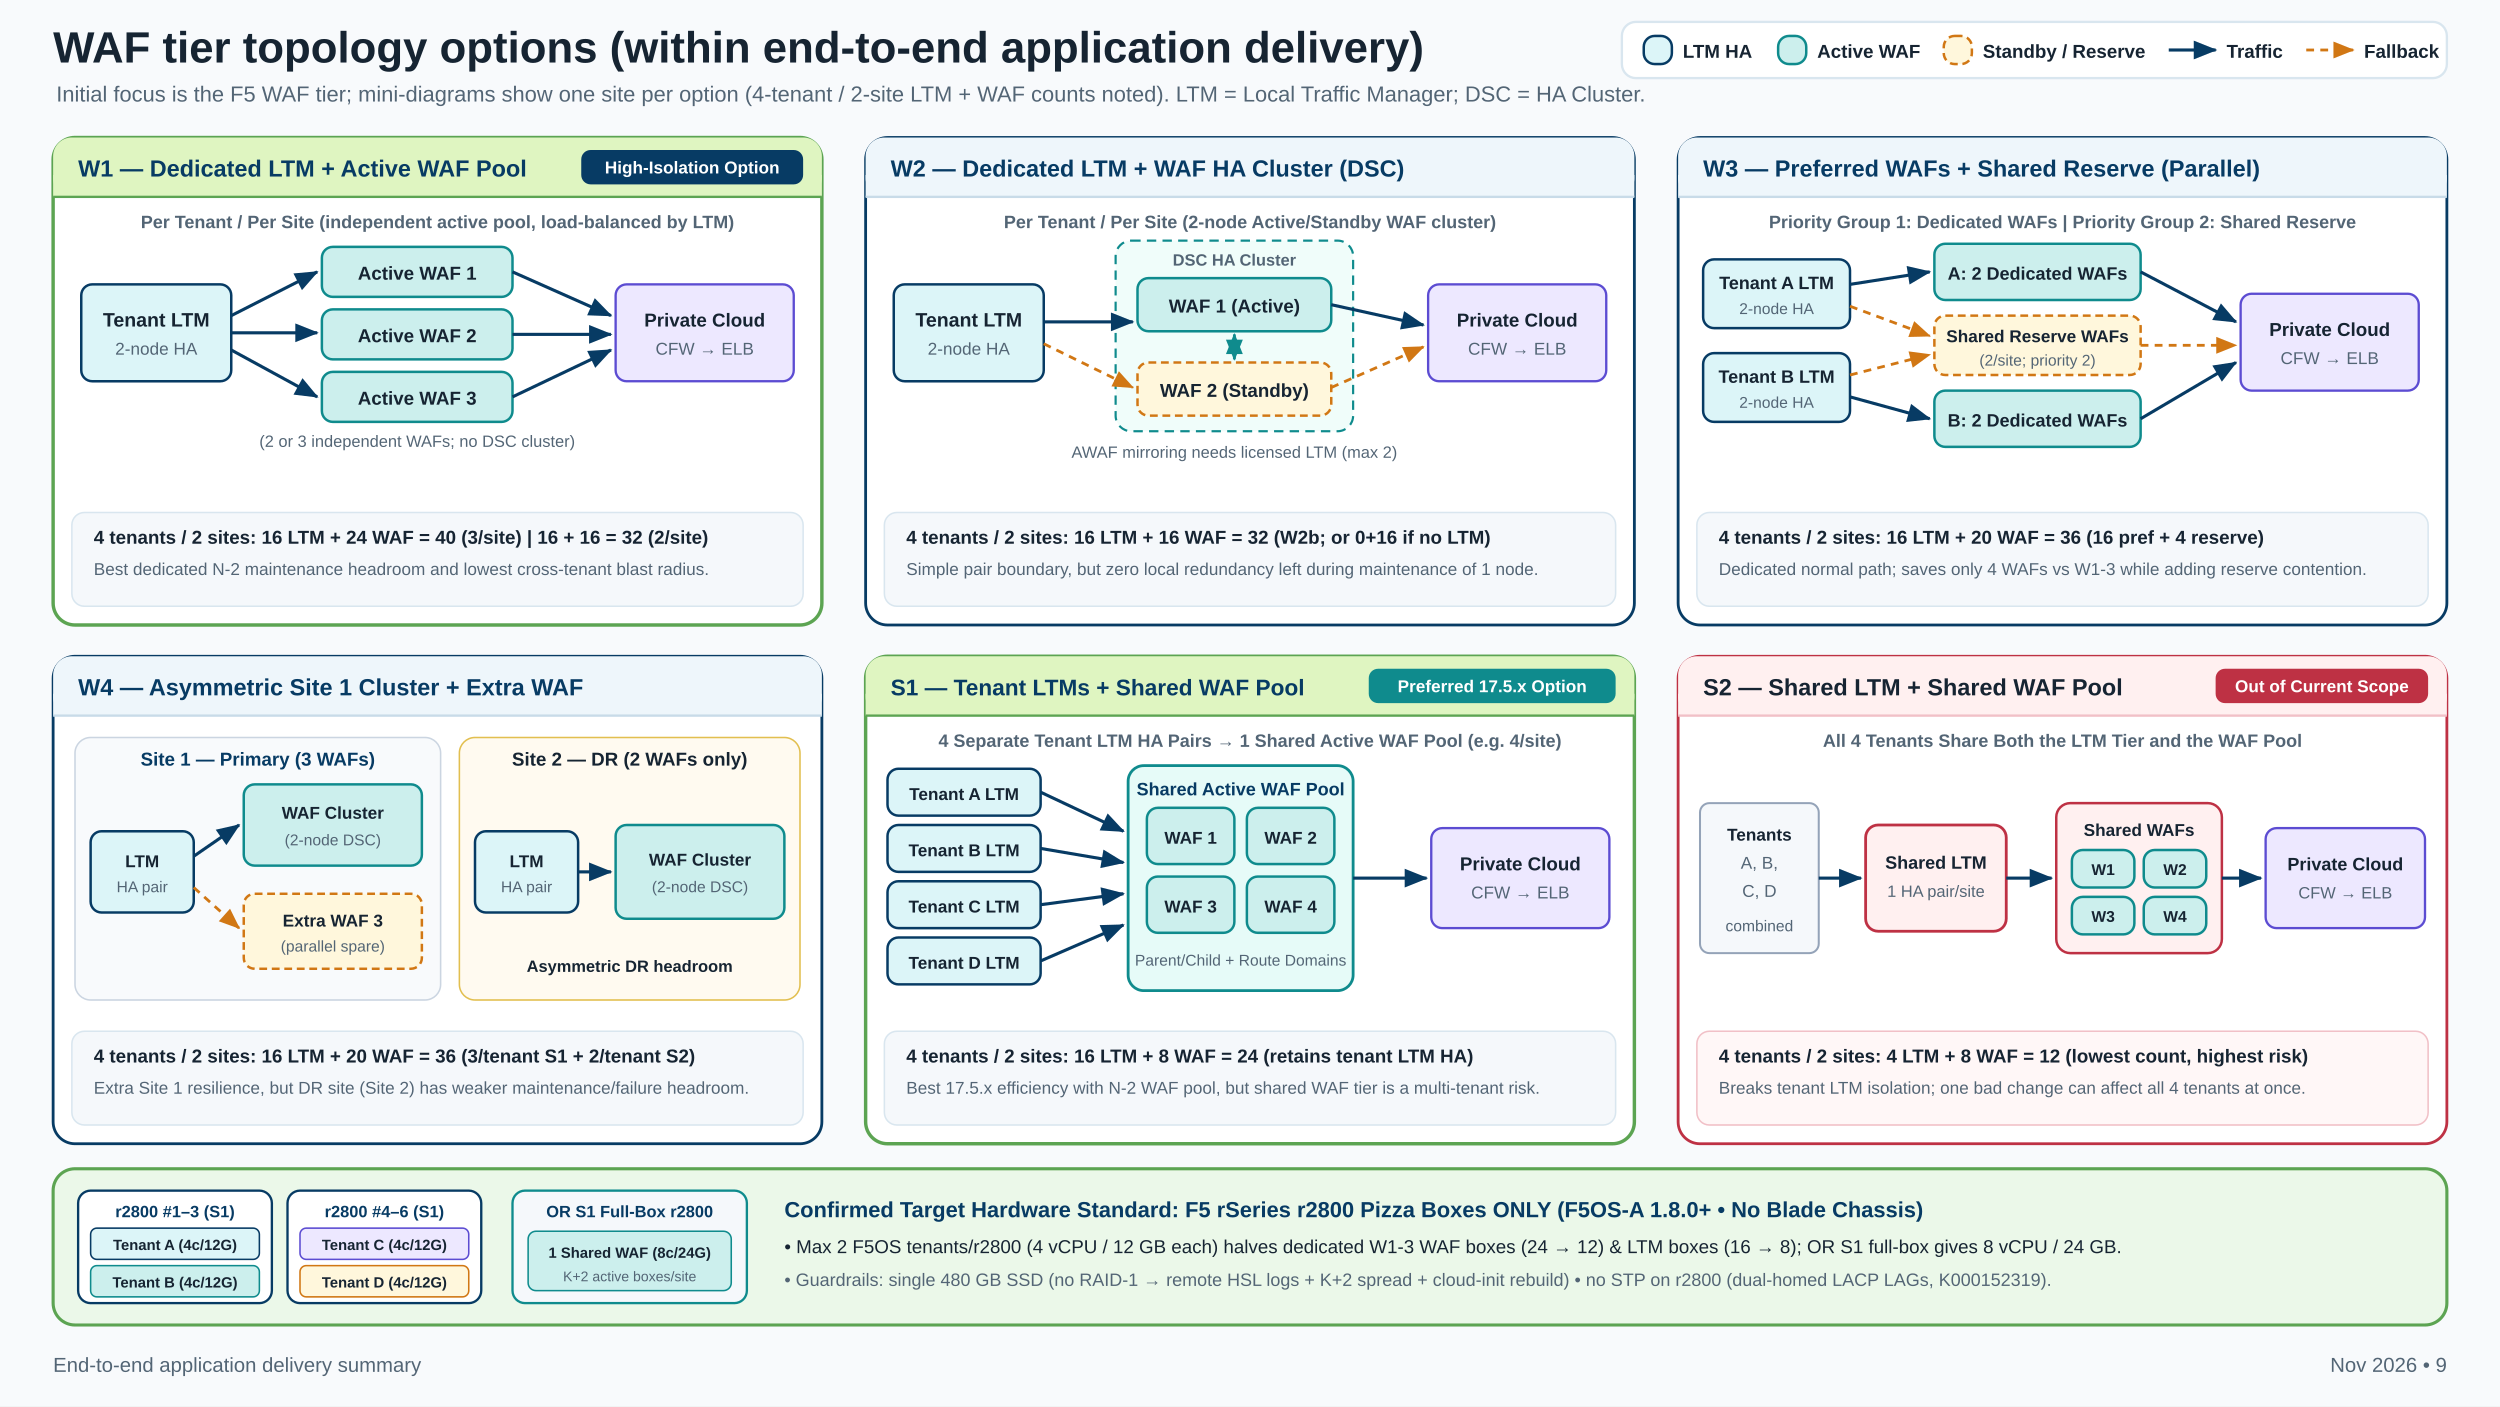
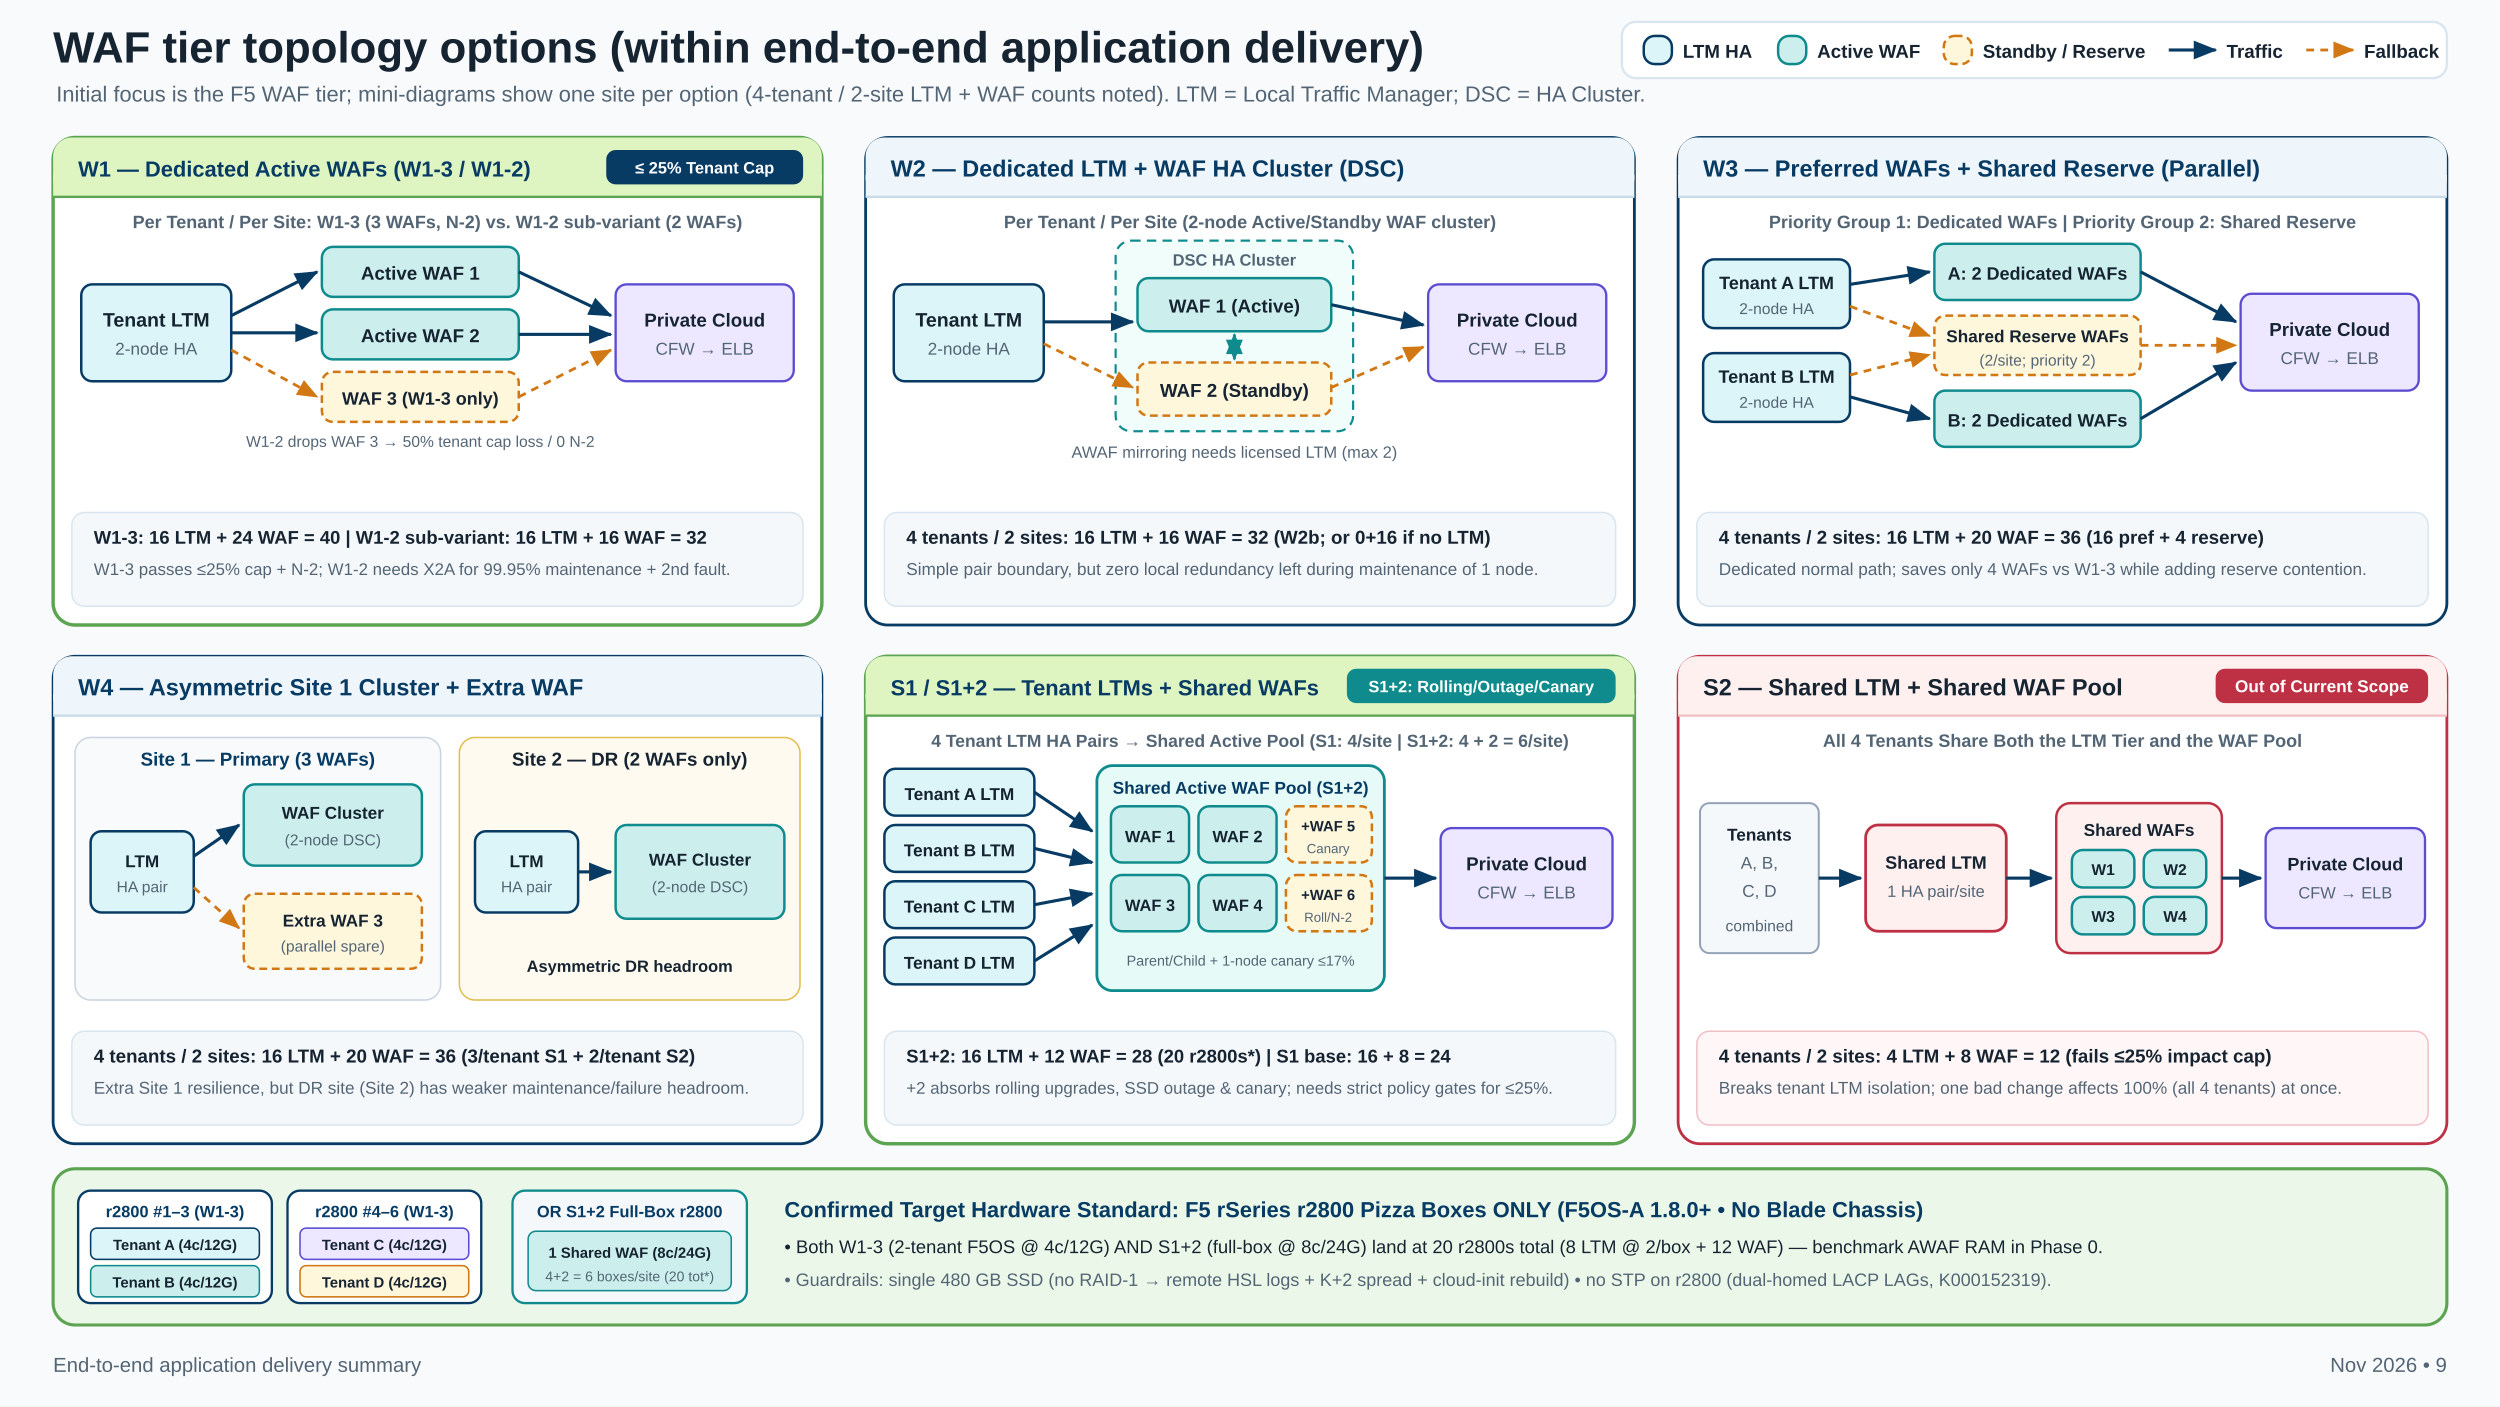
<svg xmlns="http://www.w3.org/2000/svg" width="1600" height="900" viewBox="0 0 1600 900">
  <defs>
    <marker id="arr" markerWidth="8" markerHeight="8" refX="7" refY="3" orient="auto">
      <path d="M0,0 L0,6 L7.5,3 z" fill="#073b64" />
    </marker>
    <marker id="arrT" markerWidth="8" markerHeight="8" refX="7" refY="3" orient="auto">
      <path d="M0,0 L0,6 L7.5,3 z" fill="#0f8b8d" />
    </marker>
    <marker id="arrTS" markerWidth="8" markerHeight="8" refX="0.5" refY="3" orient="auto">
      <path d="M7.5,0 L7.5,6 L0,3 z" fill="#0f8b8d" />
    </marker>
    <marker id="arrO" markerWidth="8" markerHeight="8" refX="7" refY="3" orient="auto">
      <path d="M0,0 L0,6 L7.5,3 z" fill="#d17714" />
    </marker>
    <style>
    .t{font-family:Liberation Sans,Arial,sans-serif;fill:#162432}
    .sub{font-family:Liberation Sans,Arial,sans-serif;fill:#536575}
    .h{font-family:Liberation Sans,Arial,sans-serif;fill:#ffffff;font-weight:bold}
    .hd{font-family:Liberation Sans,Arial,sans-serif;fill:#073b64;font-weight:bold}
    .ltm{fill:#dcf5f8;stroke:#073b64;stroke-width:1.6;rx:7}
    .waf{fill:#ccefed;stroke:#0f8b8d;stroke-width:1.6;rx:7}
    .res{fill:#fff7dc;stroke:#d17714;stroke-width:1.6;stroke-dasharray:5 3;rx:7}
    .cfw{fill:#ede8ff;stroke:#5c4cd2;stroke-width:1.5;rx:7}
    .ten{fill:#f5f8fb;stroke:#94a3b8;stroke-width:1.3;rx:6}
    .fl{stroke:#073b64;stroke-width:2.0;fill:none;marker-end:url(#arr)}
    .flO{stroke:#d17714;stroke-width:1.8;fill:none;stroke-dasharray:5 4;marker-end:url(#arrO)}
    .sy{stroke:#0f8b8d;stroke-width:1.8;fill:none;stroke-dasharray:4 3;marker-start:url(#arrTS);marker-end:url(#arrT)}
  </style>
  </defs>
  <rect width="1600" height="900" fill="#f8fafc" />
  <text x="34" y="40" class="t" font-size="28" font-weight="bold" fill="#073b64">WAF tier topology options (within end-to-end application delivery)</text>
  <text x="36" y="65" class="sub" font-size="14">Initial focus is the F5 WAF tier; mini-diagrams show one site per option (4-tenant / 2-site LTM + WAF counts noted). LTM = Local Traffic Manager; DSC = HA Cluster.</text>
  <rect x="1038" y="14" width="528" height="36" rx="9" fill="#ffffff" stroke="#d9e6ef" stroke-width="1.5" />
  <rect x="1052" y="23" width="18" height="18" class="ltm" />
  <text x="1077" y="37" class="t" font-size="12" font-weight="bold">LTM HA</text>
  <rect x="1138" y="23" width="18" height="18" class="waf" />
  <text x="1163" y="37" class="t" font-size="12" font-weight="bold">Active WAF</text>
  <rect x="1244" y="23" width="18" height="18" class="res" />
  <text x="1269" y="37" class="t" font-size="12" font-weight="bold">Standby / Reserve</text>
  <line x1="1388" y1="32" x2="1418" y2="32" class="fl" />
  <text x="1425" y="37" class="t" font-size="12" font-weight="bold">Traffic</text>
  <line x1="1476" y1="32" x2="1506" y2="32" class="flO" />
  <text x="1513" y="37" class="t" font-size="12" font-weight="bold">Fallback</text>
  <rect x="34" y="88" width="492" height="312" rx="14" fill="#ffffff" stroke="#5ca452" stroke-width="2.2" />
  <rect x="34" y="88" width="492" height="38" rx="12" fill="#dff5c1" />
  <rect x="34" y="112" width="492" height="14" fill="#dff5c1" />
  <line x1="34" y1="126" x2="526" y2="126" stroke="#5ca452" stroke-width="1.5" />
-   <text x="50" y="113" class="hd" font-size="15">W1 — Dedicated LTM + Active WAF Pool</text>
-   <rect x="372" y="96" width="142" height="22" rx="6" fill="#073b64" />
-   <text x="443" y="111" text-anchor="middle" class="h" font-size="11">High-Isolation Option</text>
-   <text x="280" y="146" text-anchor="middle" class="sub" font-size="11.5" font-weight="bold">Per Tenant / Per Site (independent active pool, load-balanced by LTM)</text>
+   <text x="50" y="113" class="hd" font-size="14">W1 — Dedicated Active WAFs (W1-3 / W1-2)</text>
+   <rect x="388" y="96" width="126" height="22" rx="6" fill="#073b64" />
+   <text x="451" y="111" text-anchor="middle" class="h" font-size="10.5">≤ 25% Tenant Cap</text>
+   <text x="280" y="146" text-anchor="middle" class="sub" font-size="11.5" font-weight="bold">Per Tenant / Per Site: W1-3 (3 WAFs, N-2) vs. W1-2 sub-variant (2 WAFs)</text>
  <rect x="52" y="182" width="96" height="62" class="ltm" />
  <text x="100" y="209" text-anchor="middle" class="t" font-size="12.5" font-weight="bold">Tenant LTM</text>
  <text x="100" y="227" text-anchor="middle" class="sub" font-size="11">2-node HA</text>
-   <rect x="206" y="158" width="122" height="32" class="waf" />
-   <text x="267" y="179" text-anchor="middle" class="t" font-size="12" font-weight="bold">Active WAF 1</text>
-   <rect x="206" y="198" width="122" height="32" class="waf" />
-   <text x="267" y="219" text-anchor="middle" class="t" font-size="12" font-weight="bold">Active WAF 2</text>
-   <rect x="206" y="238" width="122" height="32" class="waf" />
-   <text x="267" y="259" text-anchor="middle" class="t" font-size="12" font-weight="bold">Active WAF 3</text>
-   <text x="267" y="286" text-anchor="middle" class="sub" font-size="10.5">(2 or 3 independent WAFs; no DSC cluster)</text>
+   <rect x="206" y="158" width="126" height="32" class="waf" />
+   <text x="269" y="179" text-anchor="middle" class="t" font-size="12" font-weight="bold">Active WAF 1</text>
+   <rect x="206" y="198" width="126" height="32" class="waf" />
+   <text x="269" y="219" text-anchor="middle" class="t" font-size="12" font-weight="bold">Active WAF 2</text>
+   <rect x="206" y="238" width="126" height="32" class="res" />
+   <text x="269" y="259" text-anchor="middle" class="t" font-size="11.5" font-weight="bold">WAF 3 (W1-3 only)</text>
+   <text x="269" y="286" text-anchor="middle" class="sub" font-size="10">W1-2 drops WAF 3 → 50% tenant cap loss / 0 N-2</text>
  <rect x="394" y="182" width="114" height="62" class="cfw" />
  <text x="451" y="209" text-anchor="middle" class="t" font-size="12" font-weight="bold">Private Cloud</text>
  <text x="451" y="227" text-anchor="middle" class="sub" font-size="11">CFW → ELB</text>
  <path d="M148 202 L203 174" class="fl" />
  <path d="M148 213 H203" class="fl" />
-   <path d="M148 224 L203 254" class="fl" />
-   <path d="M328 174 L391 202" class="fl" />
-   <path d="M328 214 H391" class="fl" />
-   <path d="M328 254 L391 224" class="fl" />
+   <path d="M148 224 L203 254" class="flO" />
+   <path d="M332 174 L391 202" class="fl" />
+   <path d="M332 214 H391" class="fl" />
+   <path d="M332 254 L391 224" class="flO" />
  <rect x="46" y="328" width="468" height="60" rx="8" fill="#f5f8fb" stroke="#d9e6ef" />
-   <text x="60" y="348" class="t" font-size="12" font-weight="bold">4 tenants / 2 sites: 16 LTM + 24 WAF = 40 (3/site) | 16 + 16 = 32 (2/site)</text>
-   <text x="60" y="368" class="sub" font-size="11">Best dedicated N-2 maintenance headroom and lowest cross-tenant blast radius.</text>
+   <text x="60" y="348" class="t" font-size="11.8" font-weight="bold">W1-3: 16 LTM + 24 WAF = 40  |  W1-2 sub-variant: 16 LTM + 16 WAF = 32</text>
+   <text x="60" y="368" class="sub" font-size="10.8">W1-3 passes ≤25% cap + N-2; W1-2 needs X2A for 99.95% maintenance + 2nd fault.</text>
  <rect x="554" y="88" width="492" height="312" rx="14" fill="#ffffff" stroke="#073b64" stroke-width="1.8" />
  <rect x="554" y="88" width="492" height="38" rx="12" fill="#eef6fb" />
  <rect x="554" y="112" width="492" height="14" fill="#eef6fb" />
  <line x1="554" y1="126" x2="1046" y2="126" stroke="#c8dbe8" stroke-width="1.5" />
  <text x="570" y="113" class="hd" font-size="15">W2 — Dedicated LTM + WAF HA Cluster (DSC)</text>
  <text x="800" y="146" text-anchor="middle" class="sub" font-size="11.5" font-weight="bold">Per Tenant / Per Site (2-node Active/Standby WAF cluster)</text>
  <rect x="572" y="182" width="96" height="62" class="ltm" />
  <text x="620" y="209" text-anchor="middle" class="t" font-size="12.5" font-weight="bold">Tenant LTM</text>
  <text x="620" y="227" text-anchor="middle" class="sub" font-size="11">2-node HA</text>
  <rect x="714" y="154" width="152" height="122" rx="10" fill="#f0fdfa" stroke="#0f8b8d" stroke-width="1.4" stroke-dasharray="6 4" />
  <text x="790" y="170" text-anchor="middle" class="sub" font-size="10.5" font-weight="bold">DSC HA Cluster</text>
  <rect x="728" y="178" width="124" height="34" class="waf" />
  <text x="790" y="200" text-anchor="middle" class="t" font-size="12" font-weight="bold">WAF 1 (Active)</text>
  <path d="M790 214 V230" class="sy" />
  <rect x="728" y="232" width="124" height="34" class="res" />
  <text x="790" y="254" text-anchor="middle" class="t" font-size="12" font-weight="bold">WAF 2 (Standby)</text>
  <text x="790" y="293" text-anchor="middle" class="sub" font-size="10.5">AWAF mirroring needs licensed LTM (max 2)</text>
  <rect x="914" y="182" width="114" height="62" class="cfw" />
  <text x="971" y="209" text-anchor="middle" class="t" font-size="12" font-weight="bold">Private Cloud</text>
  <text x="971" y="227" text-anchor="middle" class="sub" font-size="11">CFW → ELB</text>
  <path d="M668 206 H725" class="fl" />
  <path d="M668 220 L725 248" class="flO" />
  <path d="M852 195 L911 208" class="fl" />
  <path d="M852 248 L911 222" class="flO" />
  <rect x="566" y="328" width="468" height="60" rx="8" fill="#f5f8fb" stroke="#d9e6ef" />
  <text x="580" y="348" class="t" font-size="12" font-weight="bold">4 tenants / 2 sites: 16 LTM + 16 WAF = 32 (W2b; or 0+16 if no LTM)</text>
  <text x="580" y="368" class="sub" font-size="11">Simple pair boundary, but zero local redundancy left during maintenance of 1 node.</text>
  <rect x="1074" y="88" width="492" height="312" rx="14" fill="#ffffff" stroke="#073b64" stroke-width="1.8" />
  <rect x="1074" y="88" width="492" height="38" rx="12" fill="#eef6fb" />
  <rect x="1074" y="112" width="492" height="14" fill="#eef6fb" />
  <line x1="1074" y1="126" x2="1566" y2="126" stroke="#c8dbe8" stroke-width="1.5" />
  <text x="1090" y="113" class="hd" font-size="15">W3 — Preferred WAFs + Shared Reserve (Parallel)</text>
  <text x="1320" y="146" text-anchor="middle" class="sub" font-size="11.5" font-weight="bold">Priority Group 1: Dedicated WAFs  |  Priority Group 2: Shared Reserve</text>
  <rect x="1090" y="166" width="94" height="44" class="ltm" />
  <text x="1137" y="185" text-anchor="middle" class="t" font-size="11.5" font-weight="bold">Tenant A LTM</text>
  <text x="1137" y="201" text-anchor="middle" class="sub" font-size="10">2-node HA</text>
  <rect x="1090" y="226" width="94" height="44" class="ltm" />
  <text x="1137" y="245" text-anchor="middle" class="t" font-size="11.5" font-weight="bold">Tenant B LTM</text>
  <text x="1137" y="261" text-anchor="middle" class="sub" font-size="10">2-node HA</text>
  <rect x="1238" y="156" width="132" height="36" class="waf" />
  <text x="1304" y="179" text-anchor="middle" class="t" font-size="11.5" font-weight="bold">A: 2 Dedicated WAFs</text>
  <rect x="1238" y="202" width="132" height="38" class="res" />
  <text x="1304" y="219" text-anchor="middle" class="t" font-size="11" font-weight="bold">Shared Reserve WAFs</text>
  <text x="1304" y="234" text-anchor="middle" class="sub" font-size="10">(2/site; priority 2)</text>
  <rect x="1238" y="250" width="132" height="36" class="waf" />
  <text x="1304" y="273" text-anchor="middle" class="t" font-size="11.5" font-weight="bold">B: 2 Dedicated WAFs</text>
  <rect x="1434" y="188" width="114" height="62" class="cfw" />
  <text x="1491" y="215" text-anchor="middle" class="t" font-size="12" font-weight="bold">Private Cloud</text>
  <text x="1491" y="233" text-anchor="middle" class="sub" font-size="11">CFW → ELB</text>
  <path d="M1184 182 L1235 174" class="fl" />
  <path d="M1184 196 L1235 215" class="flO" />
  <path d="M1184 254 L1235 268" class="fl" />
  <path d="M1184 240 L1235 227" class="flO" />
  <path d="M1370 174 L1431 206" class="fl" />
  <path d="M1370 221 H1431" class="flO" />
  <path d="M1370 268 L1431 232" class="fl" />
  <rect x="1086" y="328" width="468" height="60" rx="8" fill="#f5f8fb" stroke="#d9e6ef" />
  <text x="1100" y="348" class="t" font-size="12" font-weight="bold">4 tenants / 2 sites: 16 LTM + 20 WAF = 36 (16 pref + 4 reserve)</text>
  <text x="1100" y="368" class="sub" font-size="11">Dedicated normal path; saves only 4 WAFs vs W1-3 while adding reserve contention.</text>
  <rect x="34" y="420" width="492" height="312" rx="14" fill="#ffffff" stroke="#073b64" stroke-width="1.8" />
  <rect x="34" y="420" width="492" height="38" rx="12" fill="#eef6fb" />
  <rect x="34" y="444" width="492" height="14" fill="#eef6fb" />
  <line x1="34" y1="458" x2="526" y2="458" stroke="#c8dbe8" stroke-width="1.5" />
  <text x="50" y="445" class="hd" font-size="15">W4 — Asymmetric Site 1 Cluster + Extra WAF</text>
  <rect x="48" y="472" width="234" height="168" rx="10" fill="#f8fafc" stroke="#cbd5e1" />
  <text x="165" y="490" text-anchor="middle" class="hd" font-size="12">Site 1 — Primary (3 WAFs)</text>
  <rect x="58" y="532" width="66" height="52" class="ltm" />
  <text x="91" y="555" text-anchor="middle" class="t" font-size="11" font-weight="bold">LTM</text>
  <text x="91" y="571" text-anchor="middle" class="sub" font-size="10">HA pair</text>
  <rect x="156" y="502" width="114" height="52" class="waf" />
  <text x="213" y="524" text-anchor="middle" class="t" font-size="11" font-weight="bold">WAF Cluster</text>
  <text x="213" y="541" text-anchor="middle" class="sub" font-size="10">(2-node DSC)</text>
  <rect x="156" y="572" width="114" height="48" class="res" />
  <text x="213" y="593" text-anchor="middle" class="t" font-size="11" font-weight="bold">Extra WAF 3</text>
  <text x="213" y="609" text-anchor="middle" class="sub" font-size="10">(parallel spare)</text>
  <path d="M124 548 L153 528" class="fl" />
  <path d="M124 568 L153 594" class="flO" />
  <rect x="294" y="472" width="218" height="168" rx="10" fill="#fffaf0" stroke="#e2bf50" />
  <text x="403" y="490" text-anchor="middle" class="t" font-size="12" font-weight="bold" fill="#b45309">Site 2 — DR (2 WAFs only)</text>
  <rect x="304" y="532" width="66" height="52" class="ltm" />
  <text x="337" y="555" text-anchor="middle" class="t" font-size="11" font-weight="bold">LTM</text>
  <text x="337" y="571" text-anchor="middle" class="sub" font-size="10">HA pair</text>
  <rect x="394" y="528" width="108" height="60" class="waf" />
  <text x="448" y="554" text-anchor="middle" class="t" font-size="11" font-weight="bold">WAF Cluster</text>
  <text x="448" y="571" text-anchor="middle" class="sub" font-size="10">(2-node DSC)</text>
  <path d="M370 558 H391" class="fl" />
  <text x="403" y="622" text-anchor="middle" class="t" font-size="10.5" font-weight="bold" fill="#b45309">Asymmetric DR headroom</text>
  <rect x="46" y="660" width="468" height="60" rx="8" fill="#f5f8fb" stroke="#d9e6ef" />
  <text x="60" y="680" class="t" font-size="12" font-weight="bold">4 tenants / 2 sites: 16 LTM + 20 WAF = 36 (3/tenant S1 + 2/tenant S2)</text>
  <text x="60" y="700" class="sub" font-size="11">Extra Site 1 resilience, but DR site (Site 2) has weaker maintenance/failure headroom.</text>
  <rect x="554" y="420" width="492" height="312" rx="14" fill="#ffffff" stroke="#5ca452" stroke-width="2.2" />
  <rect x="554" y="420" width="492" height="38" rx="12" fill="#dff5c1" />
  <rect x="554" y="444" width="492" height="14" fill="#dff5c1" />
  <line x1="554" y1="458" x2="1046" y2="458" stroke="#5ca452" stroke-width="1.5" />
-   <text x="570" y="445" class="hd" font-size="14.5">S1 — Tenant LTMs + Shared WAF Pool</text>
-   <rect x="876" y="428" width="158" height="22" rx="6" fill="#0f8b8d" />
-   <text x="955" y="443" text-anchor="middle" class="h" font-size="11">Preferred 17.5.x Option</text>
-   <text x="800" y="478" text-anchor="middle" class="sub" font-size="11.5" font-weight="bold">4 Separate Tenant LTM HA Pairs → 1 Shared Active WAF Pool (e.g. 4/site)</text>
-   <rect x="568" y="492" width="98" height="30" class="ltm" />
-   <text x="617" y="512" text-anchor="middle" class="t" font-size="11" font-weight="bold">Tenant A LTM</text>
-   <rect x="568" y="528" width="98" height="30" class="ltm" />
-   <text x="617" y="548" text-anchor="middle" class="t" font-size="11" font-weight="bold">Tenant B LTM</text>
-   <rect x="568" y="564" width="98" height="30" class="ltm" />
-   <text x="617" y="584" text-anchor="middle" class="t" font-size="11" font-weight="bold">Tenant C LTM</text>
-   <rect x="568" y="600" width="98" height="30" class="ltm" />
-   <text x="617" y="620" text-anchor="middle" class="t" font-size="11" font-weight="bold">Tenant D LTM</text>
-   <rect x="722" y="490" width="144" height="144" rx="10" fill="#e6fbf8" stroke="#0f8b8d" stroke-width="1.8" />
-   <text x="794" y="509" text-anchor="middle" class="hd" font-size="11.5">Shared Active WAF Pool</text>
-   <rect x="734" y="517" width="56" height="36" class="waf" />
-   <text x="762" y="540" text-anchor="middle" class="t" font-size="11" font-weight="bold">WAF 1</text>
-   <rect x="798" y="517" width="56" height="36" class="waf" />
-   <text x="826" y="540" text-anchor="middle" class="t" font-size="11" font-weight="bold">WAF 2</text>
-   <rect x="734" y="561" width="56" height="36" class="waf" />
-   <text x="762" y="584" text-anchor="middle" class="t" font-size="11" font-weight="bold">WAF 3</text>
-   <rect x="798" y="561" width="56" height="36" class="waf" />
-   <text x="826" y="584" text-anchor="middle" class="t" font-size="11" font-weight="bold">WAF 4</text>
-   <text x="794" y="618" text-anchor="middle" class="sub" font-size="10">Parent/Child + Route Domains</text>
-   <rect x="916" y="530" width="114" height="64" class="cfw" />
-   <text x="973" y="557" text-anchor="middle" class="t" font-size="12" font-weight="bold">Private Cloud</text>
-   <text x="973" y="575" text-anchor="middle" class="sub" font-size="11">CFW → ELB</text>
-   <path d="M666 507 L719 532" class="fl" />
-   <path d="M666 543 L719 552" class="fl" />
-   <path d="M666 579 L719 572" class="fl" />
-   <path d="M666 615 L719 592" class="fl" />
-   <path d="M866 562 H913" class="fl" />
+   <text x="570" y="445" class="hd" font-size="14">S1 / S1+2 — Tenant LTMs + Shared WAFs</text>
+   <rect x="862" y="428" width="172" height="22" rx="6" fill="#0f8b8d" />
+   <text x="948" y="443" text-anchor="middle" class="h" font-size="10.5">S1+2: Rolling/Outage/Canary</text>
+   <text x="800" y="478" text-anchor="middle" class="sub" font-size="11.2" font-weight="bold">4 Tenant LTM HA Pairs → Shared Active Pool (S1: 4/site | S1+2: 4 + 2 = 6/site)</text>
+   <rect x="566" y="492" width="96" height="30" class="ltm" />
+   <text x="614" y="512" text-anchor="middle" class="t" font-size="11" font-weight="bold">Tenant A LTM</text>
+   <rect x="566" y="528" width="96" height="30" class="ltm" />
+   <text x="614" y="548" text-anchor="middle" class="t" font-size="11" font-weight="bold">Tenant B LTM</text>
+   <rect x="566" y="564" width="96" height="30" class="ltm" />
+   <text x="614" y="584" text-anchor="middle" class="t" font-size="11" font-weight="bold">Tenant C LTM</text>
+   <rect x="566" y="600" width="96" height="30" class="ltm" />
+   <text x="614" y="620" text-anchor="middle" class="t" font-size="11" font-weight="bold">Tenant D LTM</text>
+   <rect x="702" y="490" width="184" height="144" rx="10" fill="#e6fbf8" stroke="#0f8b8d" stroke-width="1.8" />
+   <text x="794" y="508" text-anchor="middle" class="hd" font-size="11">Shared Active WAF Pool (S1+2)</text>
+   <rect x="711" y="516" width="50" height="36" class="waf" />
+   <text x="736" y="539" text-anchor="middle" class="t" font-size="10.5" font-weight="bold">WAF 1</text>
+   <rect x="767" y="516" width="50" height="36" class="waf" />
+   <text x="792" y="539" text-anchor="middle" class="t" font-size="10.5" font-weight="bold">WAF 2</text>
+   <rect x="823" y="516" width="55" height="36" class="res" />
+   <text x="850" y="532" text-anchor="middle" class="t" font-size="9.5" font-weight="bold">+WAF 5</text>
+   <text x="850" y="546" text-anchor="middle" class="sub" font-size="8.5">Canary</text>
+   <rect x="711" y="560" width="50" height="36" class="waf" />
+   <text x="736" y="583" text-anchor="middle" class="t" font-size="10.5" font-weight="bold">WAF 3</text>
+   <rect x="767" y="560" width="50" height="36" class="waf" />
+   <text x="792" y="583" text-anchor="middle" class="t" font-size="10.5" font-weight="bold">WAF 4</text>
+   <rect x="823" y="560" width="55" height="36" class="res" />
+   <text x="850" y="576" text-anchor="middle" class="t" font-size="9.5" font-weight="bold">+WAF 6</text>
+   <text x="850" y="590" text-anchor="middle" class="sub" font-size="8.5">Roll/N-2</text>
+   <text x="794" y="618" text-anchor="middle" class="sub" font-size="9.2">Parent/Child + 1-node canary ≤17%</text>
+   <rect x="922" y="530" width="110" height="64" class="cfw" />
+   <text x="977" y="557" text-anchor="middle" class="t" font-size="12" font-weight="bold">Private Cloud</text>
+   <text x="977" y="575" text-anchor="middle" class="sub" font-size="11">CFW → ELB</text>
+   <path d="M662 507 L699 532" class="fl" />
+   <path d="M662 543 L699 552" class="fl" />
+   <path d="M662 579 L699 572" class="fl" />
+   <path d="M662 615 L699 592" class="fl" />
+   <path d="M886 562 H919" class="fl" />
  <rect x="566" y="660" width="468" height="60" rx="8" fill="#f5f8fb" stroke="#d9e6ef" />
-   <text x="580" y="680" class="t" font-size="12" font-weight="bold">4 tenants / 2 sites: 16 LTM + 8 WAF = 24 (retains tenant LTM HA)</text>
-   <text x="580" y="700" class="sub" font-size="11">Best 17.5.x efficiency with N-2 WAF pool, but shared WAF tier is a multi-tenant risk.</text>
+   <text x="580" y="680" class="t" font-size="11.8" font-weight="bold">S1+2: 16 LTM + 12 WAF = 28 (20 r2800s*)  |  S1 base: 16 + 8 = 24</text>
+   <text x="580" y="700" class="sub" font-size="10.8">+2 absorbs rolling upgrades, SSD outage &amp; canary; needs strict policy gates for ≤25%.</text>
  <rect x="1074" y="420" width="492" height="312" rx="14" fill="#ffffff" stroke="#be3144" stroke-width="1.8" />
  <rect x="1074" y="420" width="492" height="38" rx="12" fill="#fff0f0" />
  <rect x="1074" y="444" width="492" height="14" fill="#fff0f0" />
  <line x1="1074" y1="458" x2="1566" y2="458" stroke="#f1c0c7" stroke-width="1.5" />
  <text x="1090" y="445" class="t" font-size="15" font-weight="bold" fill="#9f1239">S2 — Shared LTM + Shared WAF Pool</text>
  <rect x="1418" y="428" width="136" height="22" rx="6" fill="#be3144" />
  <text x="1486" y="443" text-anchor="middle" class="h" font-size="11">Out of Current Scope</text>
  <text x="1320" y="478" text-anchor="middle" class="sub" font-size="11.5" font-weight="bold">All 4 Tenants Share Both the LTM Tier and the WAF Pool</text>
  <rect x="1088" y="514" width="76" height="96" class="ten" />
  <text x="1126" y="538" text-anchor="middle" class="t" font-size="11" font-weight="bold">Tenants</text>
  <text x="1126" y="556" text-anchor="middle" class="sub" font-size="11">A, B,</text>
  <text x="1126" y="574" text-anchor="middle" class="sub" font-size="11">C, D</text>
  <text x="1126" y="596" text-anchor="middle" class="sub" font-size="10">combined</text>
  <rect x="1194" y="528" width="90" height="68" fill="#fff0f0" stroke="#be3144" stroke-width="1.8" rx="8" />
  <text x="1239" y="556" text-anchor="middle" class="t" font-size="11.5" font-weight="bold">Shared LTM</text>
  <text x="1239" y="574" text-anchor="middle" class="sub" font-size="10.5">1 HA pair/site</text>
  <rect x="1316" y="514" width="106" height="96" rx="9" fill="#fff0f0" stroke="#be3144" stroke-width="1.6" />
  <text x="1369" y="535" text-anchor="middle" class="t" font-size="11" font-weight="bold">Shared WAFs</text>
  <rect x="1326" y="544" width="40" height="24" class="waf" />
  <text x="1346" y="560" text-anchor="middle" class="t" font-size="10" font-weight="bold">W1</text>
  <rect x="1372" y="544" width="40" height="24" class="waf" />
  <text x="1392" y="560" text-anchor="middle" class="t" font-size="10" font-weight="bold">W2</text>
  <rect x="1326" y="574" width="40" height="24" class="waf" />
  <text x="1346" y="590" text-anchor="middle" class="t" font-size="10" font-weight="bold">W3</text>
  <rect x="1372" y="574" width="40" height="24" class="waf" />
  <text x="1392" y="590" text-anchor="middle" class="t" font-size="10" font-weight="bold">W4</text>
  <rect x="1450" y="530" width="102" height="64" class="cfw" />
  <text x="1501" y="557" text-anchor="middle" class="t" font-size="11.5" font-weight="bold">Private Cloud</text>
  <text x="1501" y="575" text-anchor="middle" class="sub" font-size="10.5">CFW → ELB</text>
  <path d="M1164 562 H1191" class="fl" />
  <path d="M1284 562 H1313" class="fl" />
  <path d="M1422 562 H1447" class="fl" />
  <rect x="1086" y="660" width="468" height="60" rx="8" fill="#fff7f7" stroke="#f1c0c7" />
-   <text x="1100" y="680" class="t" font-size="12" font-weight="bold">4 tenants / 2 sites: 4 LTM + 8 WAF = 12 (lowest count, highest risk)</text>
-   <text x="1100" y="700" class="sub" font-size="11">Breaks tenant LTM isolation; one bad change can affect all 4 tenants at once.</text>
+   <text x="1100" y="680" class="t" font-size="12" font-weight="bold">4 tenants / 2 sites: 4 LTM + 8 WAF = 12 (fails ≤25% impact cap)</text>
+   <text x="1100" y="700" class="sub" font-size="11">Breaks tenant LTM isolation; one bad change affects 100% (all 4 tenants) at once.</text>
  <rect x="34" y="748" width="1532" height="100" rx="14" fill="#ebf8e9" stroke="#5ca452" stroke-width="2" />
  <rect x="50" y="762" width="124" height="72" rx="8" fill="#ffffff" stroke="#073b64" stroke-width="1.5" />
-   <text x="112" y="779" text-anchor="middle" class="hd" font-size="10.5">r2800 #1–3 (S1)</text>
+   <text x="112" y="779" text-anchor="middle" class="hd" font-size="10.5">r2800 #1–3 (W1-3)</text>
  <rect x="58" y="786" width="108" height="20" rx="4" fill="#dcf5f8" stroke="#073b64" />
  <text x="112" y="800" text-anchor="middle" class="t" font-size="9.5" font-weight="bold">Tenant A (4c/12G)</text>
  <rect x="58" y="810" width="108" height="20" rx="4" fill="#ccefed" stroke="#0f8b8d" />
  <text x="112" y="824" text-anchor="middle" class="t" font-size="9.5" font-weight="bold">Tenant B (4c/12G)</text>
  <rect x="184" y="762" width="124" height="72" rx="8" fill="#ffffff" stroke="#073b64" stroke-width="1.5" />
-   <text x="246" y="779" text-anchor="middle" class="hd" font-size="10.5">r2800 #4–6 (S1)</text>
+   <text x="246" y="779" text-anchor="middle" class="hd" font-size="10.5">r2800 #4–6 (W1-3)</text>
  <rect x="192" y="786" width="108" height="20" rx="4" fill="#ede8ff" stroke="#5c4cd2" />
  <text x="246" y="800" text-anchor="middle" class="t" font-size="9.5" font-weight="bold">Tenant C (4c/12G)</text>
  <rect x="192" y="810" width="108" height="20" rx="4" fill="#fff7dc" stroke="#d17714" />
  <text x="246" y="824" text-anchor="middle" class="t" font-size="9.5" font-weight="bold">Tenant D (4c/12G)</text>
  <rect x="328" y="762" width="150" height="72" rx="8" fill="#f5f8fb" stroke="#0f8b8d" stroke-width="1.5" />
-   <text x="403" y="779" text-anchor="middle" class="hd" font-size="10.5">OR S1 Full-Box r2800</text>
+   <text x="403" y="779" text-anchor="middle" class="hd" font-size="10.5">OR S1+2 Full-Box r2800</text>
  <rect x="338" y="788" width="130" height="38" rx="5" fill="#ccefed" stroke="#0f8b8d" />
  <text x="403" y="805" text-anchor="middle" class="t" font-size="9.5" font-weight="bold">1 Shared WAF (8c/24G)</text>
-   <text x="403" y="820" text-anchor="middle" class="sub" font-size="9">K+2 active boxes/site</text>
+   <text x="403" y="820" text-anchor="middle" class="sub" font-size="9">4+2 = 6 boxes/site (20 tot*)</text>
  <text x="502" y="779" class="hd" font-size="14">Confirmed Target Hardware Standard: F5 rSeries r2800 Pizza Boxes ONLY (F5OS-A 1.8.0+ • No Blade Chassis)</text>
-   <text x="502" y="802" class="t" font-size="12">• Max 2 F5OS tenants/r2800 (4 vCPU / 12 GB each) halves dedicated W1-3 WAF boxes (24 → 12) &amp; LTM boxes (16 → 8); OR S1 full-box gives 8 vCPU / 24 GB.</text>
+   <text x="502" y="802" class="t" font-size="11.8">• Both W1-3 (2-tenant F5OS @ 4c/12G) AND S1+2 (full-box @ 8c/24G) land at 20 r2800s total (8 LTM @ 2/box + 12 WAF) — benchmark AWAF RAM in Phase 0.</text>
  <text x="502" y="823" class="sub" font-size="11.5">• Guardrails: single 480 GB SSD (no RAID-1 → remote HSL logs + K+2 spread + cloud-init rebuild) • no STP on r2800 (dual-homed LACP LAGs, K000152319).</text>
  <text x="34" y="878" class="sub" font-size="13">End-to-end application delivery summary</text>
  <text x="1566" y="878" text-anchor="end" class="sub" font-size="13">Nov 2026  •  9</text>
</svg>
